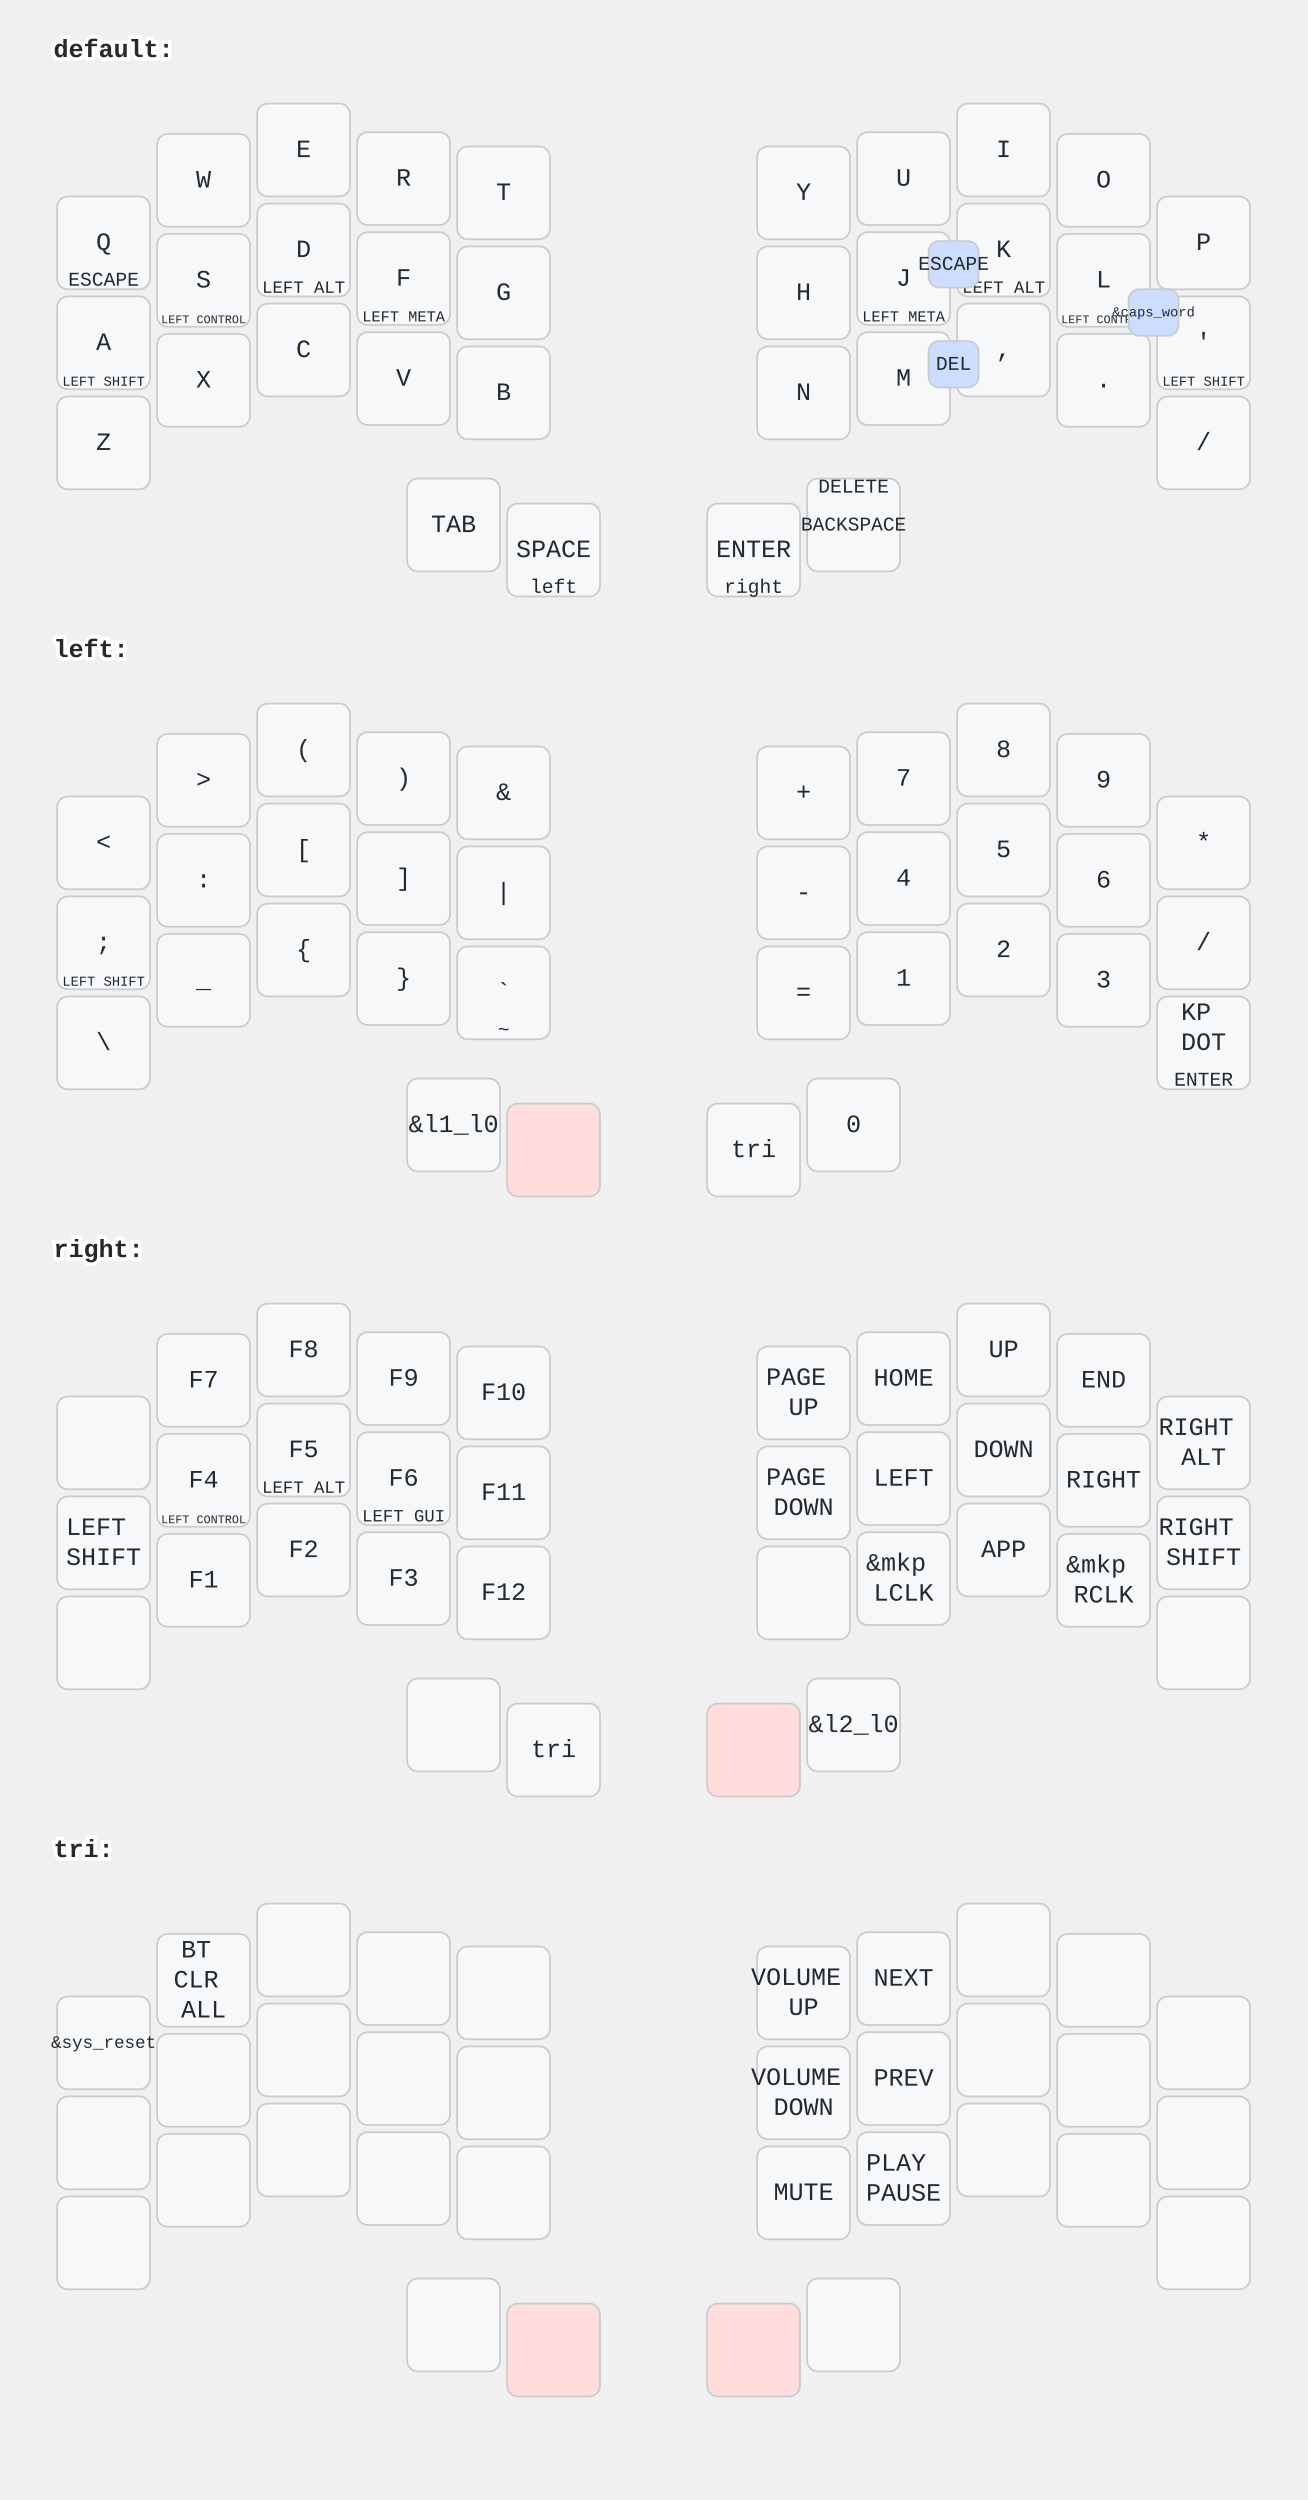
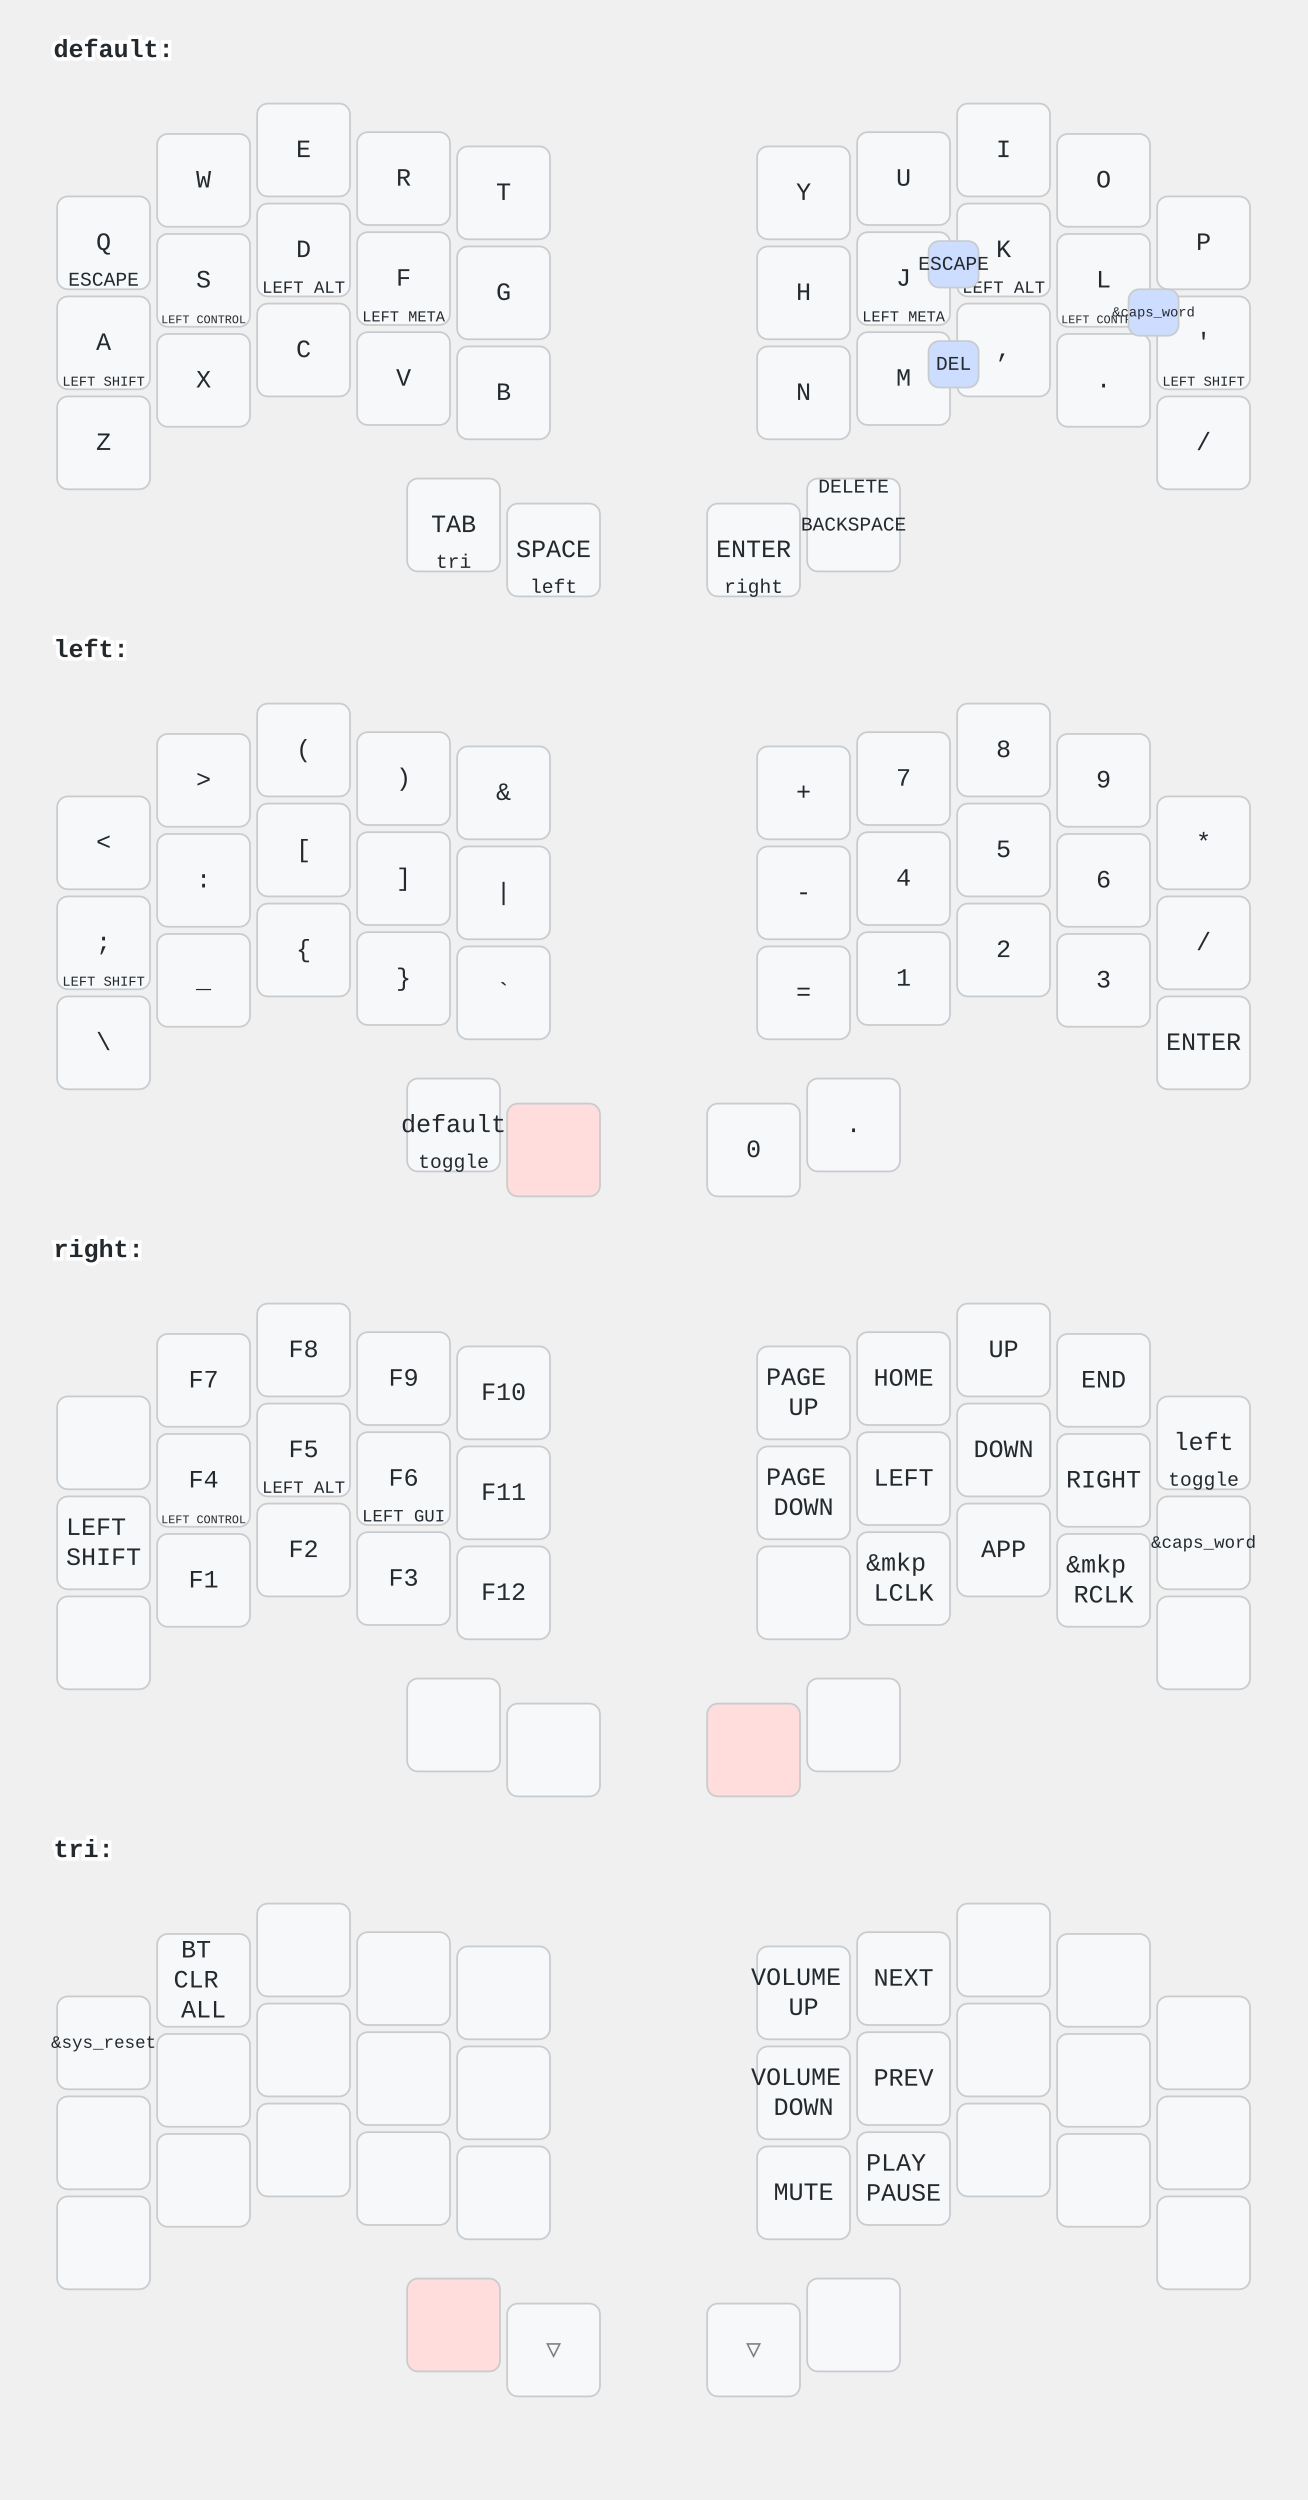
<svg xmlns="http://www.w3.org/2000/svg" width="732" height="1400" viewBox="0 0 732 1400" class="keymap">
  <style>/* inherit to force styles through use tags */
svg path {
    fill: inherit;
}

/* font and background color specifications */
svg.keymap {
    font-family: SFMono-Regular,Consolas,Liberation Mono,Menlo,monospace;
    font-size: 14px;
    font-kerning: normal;
    text-rendering: optimizeLegibility;
    fill: #24292e;
}

/* default key styling */
rect.key {
    fill: #f6f8fa;
}

rect.key, rect.combo {
    stroke: #c9cccf;
    stroke-width: 1;
}

/* default key side styling, only used is draw_key_sides is set */
rect.side {
    filter: brightness(90%);
}

/* color accent for combo boxes */
rect.combo, rect.combo-separate {
    fill: #cdf;
}

/* color accent for held keys */
rect.held, rect.combo.held {
    fill: #fdd;
}

/* color accent for ghost (optional) keys */
rect.ghost, rect.combo.ghost {
    stroke-dasharray: 4, 4;
    stroke-width: 2;
}

text {
    text-anchor: middle;
    dominant-baseline: middle;
}

/* styling for layer labels */
text.label {
    font-weight: bold;
    text-anchor: start;
    stroke: white;
    stroke-width: 4;
    paint-order: stroke;
}

/* styling for optional footer */
text.footer {
    text-anchor: end;
    dominant-baseline: auto;
    stroke: white;
    stroke-width: 4;
    paint-order: stroke;
}

/* styling for combo tap, and key hold/shifted label text */
text.combo, text.hold, text.shifted {
    font-size: 11px;
}

text.hold {
    text-anchor: middle;
    dominant-baseline: auto;
}

text.shifted {
    text-anchor: middle;
    dominant-baseline: hanging;
}

/* styling for hold/shifted label text in combo box */
text.combo.hold, text.combo.shifted {
    font-size: 8px;
}

/* lighter symbol for transparent keys */
text.trans {
    fill: #7b7e81;
}

/* styling for combo dendrons */
path.combo {
    stroke-width: 1;
    stroke: gray;
    fill: none;
}

/* Start Tabler Icons Cleanup */
/* cannot use height/width with glyphs */
.icon-tabler &gt; path {
    fill: inherit;
    stroke: inherit;
    stroke-width: 2;
}
/* hide tabler's default box */
.icon-tabler &gt; path[stroke="none"][fill="none"] {
    visibility: hidden;
}
/* End Tabler Icons Cleanup */

@media (prefers-color-scheme: dark) {
svg.keymap { fill: #d1d6db; }
rect.key { fill: #3f4750; }
rect.key, rect.combo { stroke: #60666c; }
rect.combo, rect.combo-separate { fill: #1f3d7a; }
rect.held, rect.combo.held { fill: #854747; }
text.label, text.footer { stroke: black; }
text.trans { fill: #7e8184; }
path.combo { stroke: #7f7f7f; }

}

svg.keymap { background-color: #000000; }</style>
  <g transform="translate(30, 0)" class="layer-default">
    <text x="0" y="28" class="label">default:</text>
    <g transform="translate(0, 56)">
      <g transform="translate(28, 80)" class="key keypos-0">
        <rect rx="6" ry="6" x="-26" y="-26" width="52" height="52" class="key" />
        <text x="0" y="0" class="key tap">Q</text>
        <text x="0" y="24" class="key hold">ESCAPE</text>
      </g>
      <g transform="translate(84, 45)" class="key keypos-1">
        <rect rx="6" ry="6" x="-26" y="-26" width="52" height="52" class="key" />
        <text x="0" y="0" class="key tap">W</text>
      </g>
      <g transform="translate(140, 28)" class="key keypos-2">
        <rect rx="6" ry="6" x="-26" y="-26" width="52" height="52" class="key" />
        <text x="0" y="0" class="key tap">E</text>
      </g>
      <g transform="translate(196, 44)" class="key keypos-3">
        <rect rx="6" ry="6" x="-26" y="-26" width="52" height="52" class="key" />
        <text x="0" y="0" class="key tap">R</text>
      </g>
      <g transform="translate(252, 52)" class="key keypos-4">
        <rect rx="6" ry="6" x="-26" y="-26" width="52" height="52" class="key" />
        <text x="0" y="0" class="key tap">T</text>
      </g>
      <g transform="translate(420, 52)" class="key keypos-5">
        <rect rx="6" ry="6" x="-26" y="-26" width="52" height="52" class="key" />
        <text x="0" y="0" class="key tap">Y</text>
      </g>
      <g transform="translate(476, 44)" class="key keypos-6">
        <rect rx="6" ry="6" x="-26" y="-26" width="52" height="52" class="key" />
        <text x="0" y="0" class="key tap">U</text>
      </g>
      <g transform="translate(532, 28)" class="key keypos-7">
        <rect rx="6" ry="6" x="-26" y="-26" width="52" height="52" class="key" />
        <text x="0" y="0" class="key tap">I</text>
      </g>
      <g transform="translate(588, 45)" class="key keypos-8">
        <rect rx="6" ry="6" x="-26" y="-26" width="52" height="52" class="key" />
        <text x="0" y="0" class="key tap">O</text>
      </g>
      <g transform="translate(644, 80)" class="key keypos-9">
        <rect rx="6" ry="6" x="-26" y="-26" width="52" height="52" class="key" />
        <text x="0" y="0" class="key tap">P</text>
      </g>
      <g transform="translate(28, 136)" class="key keypos-10">
        <rect rx="6" ry="6" x="-26" y="-26" width="52" height="52" class="key" />
        <text x="0" y="0" class="key tap">A</text>
        <text x="0" y="24" class="key hold">
          <tspan style="font-size: 70%">LEFT SHIFT</tspan>
        </text>
      </g>
      <g transform="translate(84, 101)" class="key keypos-11">
        <rect rx="6" ry="6" x="-26" y="-26" width="52" height="52" class="key" />
        <text x="0" y="0" class="key tap">S</text>
        <text x="0" y="24" class="key hold">
          <tspan style="font-size: 60%">LEFT CONTROL</tspan>
        </text>
      </g>
      <g transform="translate(140, 84)" class="key keypos-12">
        <rect rx="6" ry="6" x="-26" y="-26" width="52" height="52" class="key" />
        <text x="0" y="0" class="key tap">D</text>
        <text x="0" y="24" class="key hold">
          <tspan style="font-size: 88%">LEFT ALT</tspan>
        </text>
      </g>
      <g transform="translate(196, 100)" class="key keypos-13">
        <rect rx="6" ry="6" x="-26" y="-26" width="52" height="52" class="key" />
        <text x="0" y="0" class="key tap">F</text>
        <text x="0" y="24" class="key hold">
          <tspan style="font-size: 78%">LEFT META</tspan>
        </text>
      </g>
      <g transform="translate(252, 108)" class="key keypos-14">
        <rect rx="6" ry="6" x="-26" y="-26" width="52" height="52" class="key" />
        <text x="0" y="0" class="key tap">G</text>
      </g>
      <g transform="translate(420, 108)" class="key keypos-15">
        <rect rx="6" ry="6" x="-26" y="-26" width="52" height="52" class="key" />
        <text x="0" y="0" class="key tap">H</text>
      </g>
      <g transform="translate(476, 100)" class="key keypos-16">
        <rect rx="6" ry="6" x="-26" y="-26" width="52" height="52" class="key" />
        <text x="0" y="0" class="key tap">J</text>
        <text x="0" y="24" class="key hold">
          <tspan style="font-size: 78%">LEFT META</tspan>
        </text>
      </g>
      <g transform="translate(532, 84)" class="key keypos-17">
        <rect rx="6" ry="6" x="-26" y="-26" width="52" height="52" class="key" />
        <text x="0" y="0" class="key tap">K</text>
        <text x="0" y="24" class="key hold">
          <tspan style="font-size: 88%">LEFT ALT</tspan>
        </text>
      </g>
      <g transform="translate(588, 101)" class="key keypos-18">
        <rect rx="6" ry="6" x="-26" y="-26" width="52" height="52" class="key" />
        <text x="0" y="0" class="key tap">L</text>
        <text x="0" y="24" class="key hold">
          <tspan style="font-size: 60%">LEFT CONTROL</tspan>
        </text>
      </g>
      <g transform="translate(644, 136)" class="key keypos-19">
        <rect rx="6" ry="6" x="-26" y="-26" width="52" height="52" class="key" />
        <text x="0" y="0" class="key tap">'</text>
        <text x="0" y="24" class="key hold">
          <tspan style="font-size: 70%">LEFT SHIFT</tspan>
        </text>
      </g>
      <g transform="translate(28, 192)" class="key keypos-20">
        <rect rx="6" ry="6" x="-26" y="-26" width="52" height="52" class="key" />
        <text x="0" y="0" class="key tap">Z</text>
      </g>
      <g transform="translate(84, 157)" class="key keypos-21">
        <rect rx="6" ry="6" x="-26" y="-26" width="52" height="52" class="key" />
        <text x="0" y="0" class="key tap">X</text>
      </g>
      <g transform="translate(140, 140)" class="key keypos-22">
        <rect rx="6" ry="6" x="-26" y="-26" width="52" height="52" class="key" />
        <text x="0" y="0" class="key tap">C</text>
      </g>
      <g transform="translate(196, 156)" class="key keypos-23">
        <rect rx="6" ry="6" x="-26" y="-26" width="52" height="52" class="key" />
        <text x="0" y="0" class="key tap">V</text>
      </g>
      <g transform="translate(252, 164)" class="key keypos-24">
        <rect rx="6" ry="6" x="-26" y="-26" width="52" height="52" class="key" />
        <text x="0" y="0" class="key tap">B</text>
      </g>
      <g transform="translate(420, 164)" class="key keypos-25">
        <rect rx="6" ry="6" x="-26" y="-26" width="52" height="52" class="key" />
        <text x="0" y="0" class="key tap">N</text>
      </g>
      <g transform="translate(476, 156)" class="key keypos-26">
        <rect rx="6" ry="6" x="-26" y="-26" width="52" height="52" class="key" />
        <text x="0" y="0" class="key tap">M</text>
      </g>
      <g transform="translate(532, 140)" class="key keypos-27">
        <rect rx="6" ry="6" x="-26" y="-26" width="52" height="52" class="key" />
        <text x="0" y="0" class="key tap">,</text>
      </g>
      <g transform="translate(588, 157)" class="key keypos-28">
        <rect rx="6" ry="6" x="-26" y="-26" width="52" height="52" class="key" />
        <text x="0" y="0" class="key tap">.</text>
      </g>
      <g transform="translate(644, 192)" class="key keypos-29">
        <rect rx="6" ry="6" x="-26" y="-26" width="52" height="52" class="key" />
        <text x="0" y="0" class="key tap">/</text>
      </g>
      <g transform="translate(224, 238)" class="key keypos-30">
        <rect rx="6" ry="6" x="-26" y="-26" width="52" height="52" class="key" />
        <text x="0" y="0" class="key tap">TAB</text>
+         <text x="0" y="24" class="key hold">tri</text>
      </g>
      <g transform="translate(280, 252)" class="key keypos-31">
        <rect rx="6" ry="6" x="-26" y="-26" width="52" height="52" class="key" />
        <text x="0" y="0" class="key tap">SPACE</text>
        <text x="0" y="24" class="key hold">left</text>
      </g>
      <g transform="translate(392, 252)" class="key keypos-32">
        <rect rx="6" ry="6" x="-26" y="-26" width="52" height="52" class="key" />
        <text x="0" y="0" class="key tap">ENTER</text>
        <text x="0" y="24" class="key hold">right</text>
      </g>
      <g transform="translate(448, 238)" class="key keypos-33">
        <rect rx="6" ry="6" x="-26" y="-26" width="52" height="52" class="key" />
        <text x="0" y="0" class="key tap">
          <tspan style="font-size: 78%">BACKSPACE</tspan>
        </text>
        <text x="0" y="-24" class="key shifted">DELETE</text>
      </g>
      <g class="combo combopos-0">
        <rect rx="6" ry="6" x="602" y="106" width="28" height="26" class="combo" />
        <text x="616" y="119" class="combo tap">
          <tspan style="font-size: 70%">&amp;caps_word</tspan>
        </text>
      </g>
      <g class="combo combopos-1">
        <rect rx="6" ry="6" x="490" y="79" width="28" height="26" class="combo" />
        <text x="504" y="92" class="combo tap">ESCAPE</text>
      </g>
      <g class="combo combopos-2">
        <rect rx="6" ry="6" x="490" y="135" width="28" height="26" class="combo" />
        <text x="504" y="148" class="combo tap">DEL</text>
      </g>
    </g>
  </g>
  <g transform="translate(30, 336)" class="layer-left">
    <text x="0" y="28" class="label">left:</text>
    <g transform="translate(0, 56)">
      <g transform="translate(28, 80)" class="key keypos-0">
        <rect rx="6" ry="6" x="-26" y="-26" width="52" height="52" class="key" />
        <text x="0" y="0" class="key tap">&lt;</text>
      </g>
      <g transform="translate(84, 45)" class="key keypos-1">
        <rect rx="6" ry="6" x="-26" y="-26" width="52" height="52" class="key" />
        <text x="0" y="0" class="key tap">&gt;</text>
      </g>
      <g transform="translate(140, 28)" class="key keypos-2">
        <rect rx="6" ry="6" x="-26" y="-26" width="52" height="52" class="key" />
        <text x="0" y="0" class="key tap">(</text>
      </g>
      <g transform="translate(196, 44)" class="key keypos-3">
        <rect rx="6" ry="6" x="-26" y="-26" width="52" height="52" class="key" />
        <text x="0" y="0" class="key tap">)</text>
      </g>
      <g transform="translate(252, 52)" class="key keypos-4">
        <rect rx="6" ry="6" x="-26" y="-26" width="52" height="52" class="key" />
        <text x="0" y="0" class="key tap">&amp;</text>
      </g>
      <g transform="translate(420, 52)" class="key keypos-5">
        <rect rx="6" ry="6" x="-26" y="-26" width="52" height="52" class="key" />
        <text x="0" y="0" class="key tap">+</text>
      </g>
      <g transform="translate(476, 44)" class="key keypos-6">
        <rect rx="6" ry="6" x="-26" y="-26" width="52" height="52" class="key" />
        <text x="0" y="0" class="key tap">7</text>
      </g>
      <g transform="translate(532, 28)" class="key keypos-7">
        <rect rx="6" ry="6" x="-26" y="-26" width="52" height="52" class="key" />
        <text x="0" y="0" class="key tap">8</text>
      </g>
      <g transform="translate(588, 45)" class="key keypos-8">
        <rect rx="6" ry="6" x="-26" y="-26" width="52" height="52" class="key" />
        <text x="0" y="0" class="key tap">9</text>
      </g>
      <g transform="translate(644, 80)" class="key keypos-9">
        <rect rx="6" ry="6" x="-26" y="-26" width="52" height="52" class="key" />
        <text x="0" y="0" class="key tap">*</text>
      </g>
      <g transform="translate(28, 136)" class="key keypos-10">
        <rect rx="6" ry="6" x="-26" y="-26" width="52" height="52" class="key" />
        <text x="0" y="0" class="key tap">;</text>
        <text x="0" y="24" class="key hold">
          <tspan style="font-size: 70%">LEFT SHIFT</tspan>
        </text>
      </g>
      <g transform="translate(84, 101)" class="key keypos-11">
        <rect rx="6" ry="6" x="-26" y="-26" width="52" height="52" class="key" />
        <text x="0" y="0" class="key tap">:</text>
      </g>
      <g transform="translate(140, 84)" class="key keypos-12">
        <rect rx="6" ry="6" x="-26" y="-26" width="52" height="52" class="key" />
        <text x="0" y="0" class="key tap">[</text>
      </g>
      <g transform="translate(196, 100)" class="key keypos-13">
        <rect rx="6" ry="6" x="-26" y="-26" width="52" height="52" class="key" />
        <text x="0" y="0" class="key tap">]</text>
      </g>
      <g transform="translate(252, 108)" class="key keypos-14">
        <rect rx="6" ry="6" x="-26" y="-26" width="52" height="52" class="key" />
        <text x="0" y="0" class="key tap">|</text>
      </g>
      <g transform="translate(420, 108)" class="key keypos-15">
        <rect rx="6" ry="6" x="-26" y="-26" width="52" height="52" class="key" />
        <text x="0" y="0" class="key tap">-</text>
      </g>
      <g transform="translate(476, 100)" class="key keypos-16">
        <rect rx="6" ry="6" x="-26" y="-26" width="52" height="52" class="key" />
        <text x="0" y="0" class="key tap">4</text>
      </g>
      <g transform="translate(532, 84)" class="key keypos-17">
        <rect rx="6" ry="6" x="-26" y="-26" width="52" height="52" class="key" />
        <text x="0" y="0" class="key tap">5</text>
      </g>
      <g transform="translate(588, 101)" class="key keypos-18">
        <rect rx="6" ry="6" x="-26" y="-26" width="52" height="52" class="key" />
        <text x="0" y="0" class="key tap">6</text>
      </g>
      <g transform="translate(644, 136)" class="key keypos-19">
        <rect rx="6" ry="6" x="-26" y="-26" width="52" height="52" class="key" />
        <text x="0" y="0" class="key tap">/</text>
      </g>
      <g transform="translate(28, 192)" class="key keypos-20">
        <rect rx="6" ry="6" x="-26" y="-26" width="52" height="52" class="key" />
        <text x="0" y="0" class="key tap">\</text>
      </g>
      <g transform="translate(84, 157)" class="key keypos-21">
        <rect rx="6" ry="6" x="-26" y="-26" width="52" height="52" class="key" />
        <text x="0" y="0" class="key tap">_</text>
      </g>
      <g transform="translate(140, 140)" class="key keypos-22">
        <rect rx="6" ry="6" x="-26" y="-26" width="52" height="52" class="key" />
        <text x="0" y="0" class="key tap">{</text>
      </g>
      <g transform="translate(196, 156)" class="key keypos-23">
        <rect rx="6" ry="6" x="-26" y="-26" width="52" height="52" class="key" />
        <text x="0" y="0" class="key tap">}</text>
      </g>
      <g transform="translate(252, 164)" class="key keypos-24">
        <rect rx="6" ry="6" x="-26" y="-26" width="52" height="52" class="key" />
        <text x="0" y="0" class="key tap">`</text>
-         <text x="0" y="24" class="key hold">~</text>
      </g>
      <g transform="translate(420, 164)" class="key keypos-25">
        <rect rx="6" ry="6" x="-26" y="-26" width="52" height="52" class="key" />
        <text x="0" y="0" class="key tap">=</text>
      </g>
      <g transform="translate(476, 156)" class="key keypos-26">
        <rect rx="6" ry="6" x="-26" y="-26" width="52" height="52" class="key" />
        <text x="0" y="0" class="key tap">1</text>
      </g>
      <g transform="translate(532, 140)" class="key keypos-27">
        <rect rx="6" ry="6" x="-26" y="-26" width="52" height="52" class="key" />
        <text x="0" y="0" class="key tap">2</text>
      </g>
      <g transform="translate(588, 157)" class="key keypos-28">
        <rect rx="6" ry="6" x="-26" y="-26" width="52" height="52" class="key" />
        <text x="0" y="0" class="key tap">3</text>
      </g>
      <g transform="translate(644, 192)" class="key keypos-29">
        <rect rx="6" ry="6" x="-26" y="-26" width="52" height="52" class="key" />
-         <text x="0" y="0" class="key tap">
-           <tspan x="0" dy="-1.2em">KP</tspan>
-           <tspan x="0" dy="1.2em">DOT</tspan>
-         </text>
-         <text x="0" y="24" class="key hold">ENTER</text>
+         <text x="0" y="0" class="key tap">ENTER</text>
      </g>
      <g transform="translate(224, 238)" class="key keypos-30">
        <rect rx="6" ry="6" x="-26" y="-26" width="52" height="52" class="key" />
-         <text x="0" y="0" class="key tap">&amp;l1_l0</text>
+         <text x="0" y="0" class="key tap">default</text>
+         <text x="0" y="24" class="key hold">toggle</text>
      </g>
      <g transform="translate(280, 252)" class="key held keypos-31">
        <rect rx="6" ry="6" x="-26" y="-26" width="52" height="52" class="key held" />
      </g>
      <g transform="translate(392, 252)" class="key keypos-32">
        <rect rx="6" ry="6" x="-26" y="-26" width="52" height="52" class="key" />
-         <text x="0" y="0" class="key tap">tri</text>
+         <text x="0" y="0" class="key tap">0</text>
      </g>
      <g transform="translate(448, 238)" class="key keypos-33">
        <rect rx="6" ry="6" x="-26" y="-26" width="52" height="52" class="key" />
-         <text x="0" y="0" class="key tap">0</text>
+         <text x="0" y="0" class="key tap">.</text>
      </g>
    </g>
  </g>
  <g transform="translate(30, 672)" class="layer-right">
    <text x="0" y="28" class="label">right:</text>
    <g transform="translate(0, 56)">
      <g transform="translate(28, 80)" class="key keypos-0">
        <rect rx="6" ry="6" x="-26" y="-26" width="52" height="52" class="key" />
      </g>
      <g transform="translate(84, 45)" class="key keypos-1">
        <rect rx="6" ry="6" x="-26" y="-26" width="52" height="52" class="key" />
        <text x="0" y="0" class="key tap">F7</text>
      </g>
      <g transform="translate(140, 28)" class="key keypos-2">
        <rect rx="6" ry="6" x="-26" y="-26" width="52" height="52" class="key" />
        <text x="0" y="0" class="key tap">F8</text>
      </g>
      <g transform="translate(196, 44)" class="key keypos-3">
        <rect rx="6" ry="6" x="-26" y="-26" width="52" height="52" class="key" />
        <text x="0" y="0" class="key tap">F9</text>
      </g>
      <g transform="translate(252, 52)" class="key keypos-4">
        <rect rx="6" ry="6" x="-26" y="-26" width="52" height="52" class="key" />
        <text x="0" y="0" class="key tap">F10</text>
      </g>
      <g transform="translate(420, 52)" class="key keypos-5">
        <rect rx="6" ry="6" x="-26" y="-26" width="52" height="52" class="key" />
        <text x="0" y="0" class="key tap">
          <tspan x="0" dy="-0.6em">PAGE</tspan>
          <tspan x="0" dy="1.2em">UP</tspan>
        </text>
      </g>
      <g transform="translate(476, 44)" class="key keypos-6">
        <rect rx="6" ry="6" x="-26" y="-26" width="52" height="52" class="key" />
        <text x="0" y="0" class="key tap">HOME</text>
      </g>
      <g transform="translate(532, 28)" class="key keypos-7">
        <rect rx="6" ry="6" x="-26" y="-26" width="52" height="52" class="key" />
        <text x="0" y="0" class="key tap">UP</text>
      </g>
      <g transform="translate(588, 45)" class="key keypos-8">
        <rect rx="6" ry="6" x="-26" y="-26" width="52" height="52" class="key" />
        <text x="0" y="0" class="key tap">END</text>
      </g>
      <g transform="translate(644, 80)" class="key keypos-9">
        <rect rx="6" ry="6" x="-26" y="-26" width="52" height="52" class="key" />
-         <text x="0" y="0" class="key tap">
-           <tspan x="0" dy="-0.6em">RIGHT</tspan>
-           <tspan x="0" dy="1.2em">ALT</tspan>
-         </text>
+         <text x="0" y="0" class="key tap">left</text>
+         <text x="0" y="24" class="key hold">toggle</text>
      </g>
      <g transform="translate(28, 136)" class="key keypos-10">
        <rect rx="6" ry="6" x="-26" y="-26" width="52" height="52" class="key" />
        <text x="0" y="0" class="key tap">
          <tspan x="0" dy="-0.6em">LEFT</tspan>
          <tspan x="0" dy="1.2em">SHIFT</tspan>
        </text>
      </g>
      <g transform="translate(84, 101)" class="key keypos-11">
        <rect rx="6" ry="6" x="-26" y="-26" width="52" height="52" class="key" />
        <text x="0" y="0" class="key tap">F4</text>
        <text x="0" y="24" class="key hold">
          <tspan style="font-size: 60%">LEFT CONTROL</tspan>
        </text>
      </g>
      <g transform="translate(140, 84)" class="key keypos-12">
        <rect rx="6" ry="6" x="-26" y="-26" width="52" height="52" class="key" />
        <text x="0" y="0" class="key tap">F5</text>
        <text x="0" y="24" class="key hold">
          <tspan style="font-size: 88%">LEFT ALT</tspan>
        </text>
      </g>
      <g transform="translate(196, 100)" class="key keypos-13">
        <rect rx="6" ry="6" x="-26" y="-26" width="52" height="52" class="key" />
        <text x="0" y="0" class="key tap">F6</text>
        <text x="0" y="24" class="key hold">
          <tspan style="font-size: 88%">LEFT GUI</tspan>
        </text>
      </g>
      <g transform="translate(252, 108)" class="key keypos-14">
        <rect rx="6" ry="6" x="-26" y="-26" width="52" height="52" class="key" />
        <text x="0" y="0" class="key tap">F11</text>
      </g>
      <g transform="translate(420, 108)" class="key keypos-15">
        <rect rx="6" ry="6" x="-26" y="-26" width="52" height="52" class="key" />
        <text x="0" y="0" class="key tap">
          <tspan x="0" dy="-0.6em">PAGE</tspan>
          <tspan x="0" dy="1.2em">DOWN</tspan>
        </text>
      </g>
      <g transform="translate(476, 100)" class="key keypos-16">
        <rect rx="6" ry="6" x="-26" y="-26" width="52" height="52" class="key" />
        <text x="0" y="0" class="key tap">LEFT</text>
      </g>
      <g transform="translate(532, 84)" class="key keypos-17">
        <rect rx="6" ry="6" x="-26" y="-26" width="52" height="52" class="key" />
        <text x="0" y="0" class="key tap">DOWN</text>
      </g>
      <g transform="translate(588, 101)" class="key keypos-18">
        <rect rx="6" ry="6" x="-26" y="-26" width="52" height="52" class="key" />
        <text x="0" y="0" class="key tap">RIGHT</text>
      </g>
      <g transform="translate(644, 136)" class="key keypos-19">
        <rect rx="6" ry="6" x="-26" y="-26" width="52" height="52" class="key" />
        <text x="0" y="0" class="key tap">
-           <tspan x="0" dy="-0.6em">RIGHT</tspan>
-           <tspan x="0" dy="1.2em">SHIFT</tspan>
+           <tspan style="font-size: 70%">&amp;caps_word</tspan>
        </text>
      </g>
      <g transform="translate(28, 192)" class="key keypos-20">
        <rect rx="6" ry="6" x="-26" y="-26" width="52" height="52" class="key" />
      </g>
      <g transform="translate(84, 157)" class="key keypos-21">
        <rect rx="6" ry="6" x="-26" y="-26" width="52" height="52" class="key" />
        <text x="0" y="0" class="key tap">F1</text>
      </g>
      <g transform="translate(140, 140)" class="key keypos-22">
        <rect rx="6" ry="6" x="-26" y="-26" width="52" height="52" class="key" />
        <text x="0" y="0" class="key tap">F2</text>
      </g>
      <g transform="translate(196, 156)" class="key keypos-23">
        <rect rx="6" ry="6" x="-26" y="-26" width="52" height="52" class="key" />
        <text x="0" y="0" class="key tap">F3</text>
      </g>
      <g transform="translate(252, 164)" class="key keypos-24">
        <rect rx="6" ry="6" x="-26" y="-26" width="52" height="52" class="key" />
        <text x="0" y="0" class="key tap">F12</text>
      </g>
      <g transform="translate(420, 164)" class="key keypos-25">
        <rect rx="6" ry="6" x="-26" y="-26" width="52" height="52" class="key" />
      </g>
      <g transform="translate(476, 156)" class="key keypos-26">
        <rect rx="6" ry="6" x="-26" y="-26" width="52" height="52" class="key" />
        <text x="0" y="0" class="key tap">
          <tspan x="0" dy="-0.6em">&amp;mkp</tspan>
          <tspan x="0" dy="1.2em">LCLK</tspan>
        </text>
      </g>
      <g transform="translate(532, 140)" class="key keypos-27">
        <rect rx="6" ry="6" x="-26" y="-26" width="52" height="52" class="key" />
        <text x="0" y="0" class="key tap">APP</text>
      </g>
      <g transform="translate(588, 157)" class="key keypos-28">
        <rect rx="6" ry="6" x="-26" y="-26" width="52" height="52" class="key" />
        <text x="0" y="0" class="key tap">
          <tspan x="0" dy="-0.6em">&amp;mkp</tspan>
          <tspan x="0" dy="1.2em">RCLK</tspan>
        </text>
      </g>
      <g transform="translate(644, 192)" class="key keypos-29">
        <rect rx="6" ry="6" x="-26" y="-26" width="52" height="52" class="key" />
      </g>
      <g transform="translate(224, 238)" class="key keypos-30">
        <rect rx="6" ry="6" x="-26" y="-26" width="52" height="52" class="key" />
      </g>
      <g transform="translate(280, 252)" class="key keypos-31">
        <rect rx="6" ry="6" x="-26" y="-26" width="52" height="52" class="key" />
-         <text x="0" y="0" class="key tap">tri</text>
      </g>
      <g transform="translate(392, 252)" class="key held keypos-32">
        <rect rx="6" ry="6" x="-26" y="-26" width="52" height="52" class="key held" />
      </g>
      <g transform="translate(448, 238)" class="key keypos-33">
        <rect rx="6" ry="6" x="-26" y="-26" width="52" height="52" class="key" />
-         <text x="0" y="0" class="key tap">&amp;l2_l0</text>
      </g>
    </g>
  </g>
  <g transform="translate(30, 1008)" class="layer-tri">
    <text x="0" y="28" class="label">tri:</text>
    <g transform="translate(0, 56)">
      <g transform="translate(28, 80)" class="key keypos-0">
        <rect rx="6" ry="6" x="-26" y="-26" width="52" height="52" class="key" />
        <text x="0" y="0" class="key tap">
          <tspan style="font-size: 70%">&amp;sys_reset</tspan>
        </text>
      </g>
      <g transform="translate(84, 45)" class="key keypos-1">
        <rect rx="6" ry="6" x="-26" y="-26" width="52" height="52" class="key" />
        <text x="0" y="0" class="key tap">
          <tspan x="0" dy="-1.2em">BT</tspan>
          <tspan x="0" dy="1.2em">CLR</tspan>
          <tspan x="0" dy="1.2em">ALL</tspan>
        </text>
      </g>
      <g transform="translate(140, 28)" class="key keypos-2">
        <rect rx="6" ry="6" x="-26" y="-26" width="52" height="52" class="key" />
      </g>
      <g transform="translate(196, 44)" class="key keypos-3">
        <rect rx="6" ry="6" x="-26" y="-26" width="52" height="52" class="key" />
      </g>
      <g transform="translate(252, 52)" class="key keypos-4">
        <rect rx="6" ry="6" x="-26" y="-26" width="52" height="52" class="key" />
      </g>
      <g transform="translate(420, 52)" class="key keypos-5">
        <rect rx="6" ry="6" x="-26" y="-26" width="52" height="52" class="key" />
        <text x="0" y="0" class="key tap">
          <tspan x="0" dy="-0.6em">VOLUME</tspan>
          <tspan x="0" dy="1.2em">UP</tspan>
        </text>
      </g>
      <g transform="translate(476, 44)" class="key keypos-6">
        <rect rx="6" ry="6" x="-26" y="-26" width="52" height="52" class="key" />
        <text x="0" y="0" class="key tap">NEXT</text>
      </g>
      <g transform="translate(532, 28)" class="key keypos-7">
        <rect rx="6" ry="6" x="-26" y="-26" width="52" height="52" class="key" />
      </g>
      <g transform="translate(588, 45)" class="key keypos-8">
        <rect rx="6" ry="6" x="-26" y="-26" width="52" height="52" class="key" />
      </g>
      <g transform="translate(644, 80)" class="key keypos-9">
        <rect rx="6" ry="6" x="-26" y="-26" width="52" height="52" class="key" />
      </g>
      <g transform="translate(28, 136)" class="key keypos-10">
        <rect rx="6" ry="6" x="-26" y="-26" width="52" height="52" class="key" />
      </g>
      <g transform="translate(84, 101)" class="key keypos-11">
        <rect rx="6" ry="6" x="-26" y="-26" width="52" height="52" class="key" />
      </g>
      <g transform="translate(140, 84)" class="key keypos-12">
        <rect rx="6" ry="6" x="-26" y="-26" width="52" height="52" class="key" />
      </g>
      <g transform="translate(196, 100)" class="key keypos-13">
        <rect rx="6" ry="6" x="-26" y="-26" width="52" height="52" class="key" />
      </g>
      <g transform="translate(252, 108)" class="key keypos-14">
        <rect rx="6" ry="6" x="-26" y="-26" width="52" height="52" class="key" />
      </g>
      <g transform="translate(420, 108)" class="key keypos-15">
        <rect rx="6" ry="6" x="-26" y="-26" width="52" height="52" class="key" />
        <text x="0" y="0" class="key tap">
          <tspan x="0" dy="-0.6em">VOLUME</tspan>
          <tspan x="0" dy="1.2em">DOWN</tspan>
        </text>
      </g>
      <g transform="translate(476, 100)" class="key keypos-16">
        <rect rx="6" ry="6" x="-26" y="-26" width="52" height="52" class="key" />
        <text x="0" y="0" class="key tap">PREV</text>
      </g>
      <g transform="translate(532, 84)" class="key keypos-17">
        <rect rx="6" ry="6" x="-26" y="-26" width="52" height="52" class="key" />
      </g>
      <g transform="translate(588, 101)" class="key keypos-18">
        <rect rx="6" ry="6" x="-26" y="-26" width="52" height="52" class="key" />
      </g>
      <g transform="translate(644, 136)" class="key keypos-19">
        <rect rx="6" ry="6" x="-26" y="-26" width="52" height="52" class="key" />
      </g>
      <g transform="translate(28, 192)" class="key keypos-20">
        <rect rx="6" ry="6" x="-26" y="-26" width="52" height="52" class="key" />
      </g>
      <g transform="translate(84, 157)" class="key keypos-21">
        <rect rx="6" ry="6" x="-26" y="-26" width="52" height="52" class="key" />
      </g>
      <g transform="translate(140, 140)" class="key keypos-22">
        <rect rx="6" ry="6" x="-26" y="-26" width="52" height="52" class="key" />
      </g>
      <g transform="translate(196, 156)" class="key keypos-23">
        <rect rx="6" ry="6" x="-26" y="-26" width="52" height="52" class="key" />
      </g>
      <g transform="translate(252, 164)" class="key keypos-24">
        <rect rx="6" ry="6" x="-26" y="-26" width="52" height="52" class="key" />
      </g>
      <g transform="translate(420, 164)" class="key keypos-25">
        <rect rx="6" ry="6" x="-26" y="-26" width="52" height="52" class="key" />
        <text x="0" y="0" class="key tap">MUTE</text>
      </g>
      <g transform="translate(476, 156)" class="key keypos-26">
        <rect rx="6" ry="6" x="-26" y="-26" width="52" height="52" class="key" />
        <text x="0" y="0" class="key tap">
          <tspan x="0" dy="-0.6em">PLAY</tspan>
          <tspan x="0" dy="1.2em">PAUSE</tspan>
        </text>
      </g>
      <g transform="translate(532, 140)" class="key keypos-27">
        <rect rx="6" ry="6" x="-26" y="-26" width="52" height="52" class="key" />
      </g>
      <g transform="translate(588, 157)" class="key keypos-28">
        <rect rx="6" ry="6" x="-26" y="-26" width="52" height="52" class="key" />
      </g>
      <g transform="translate(644, 192)" class="key keypos-29">
        <rect rx="6" ry="6" x="-26" y="-26" width="52" height="52" class="key" />
      </g>
-       <g transform="translate(224, 238)" class="key keypos-30">
-         <rect rx="6" ry="6" x="-26" y="-26" width="52" height="52" class="key" />
-       </g>
-       <g transform="translate(280, 252)" class="key held keypos-31">
+       <g transform="translate(224, 238)" class="key held keypos-30">
        <rect rx="6" ry="6" x="-26" y="-26" width="52" height="52" class="key held" />
      </g>
-       <g transform="translate(392, 252)" class="key held keypos-32">
-         <rect rx="6" ry="6" x="-26" y="-26" width="52" height="52" class="key held" />
+       <g transform="translate(280, 252)" class="key trans keypos-31">
+         <rect rx="6" ry="6" x="-26" y="-26" width="52" height="52" class="key trans" />
+         <text x="0" y="0" class="key trans tap">▽</text>
+       </g>
+       <g transform="translate(392, 252)" class="key trans keypos-32">
+         <rect rx="6" ry="6" x="-26" y="-26" width="52" height="52" class="key trans" />
+         <text x="0" y="0" class="key trans tap">▽</text>
      </g>
      <g transform="translate(448, 238)" class="key keypos-33">
        <rect rx="6" ry="6" x="-26" y="-26" width="52" height="52" class="key" />
      </g>
    </g>
  </g>
</svg>
